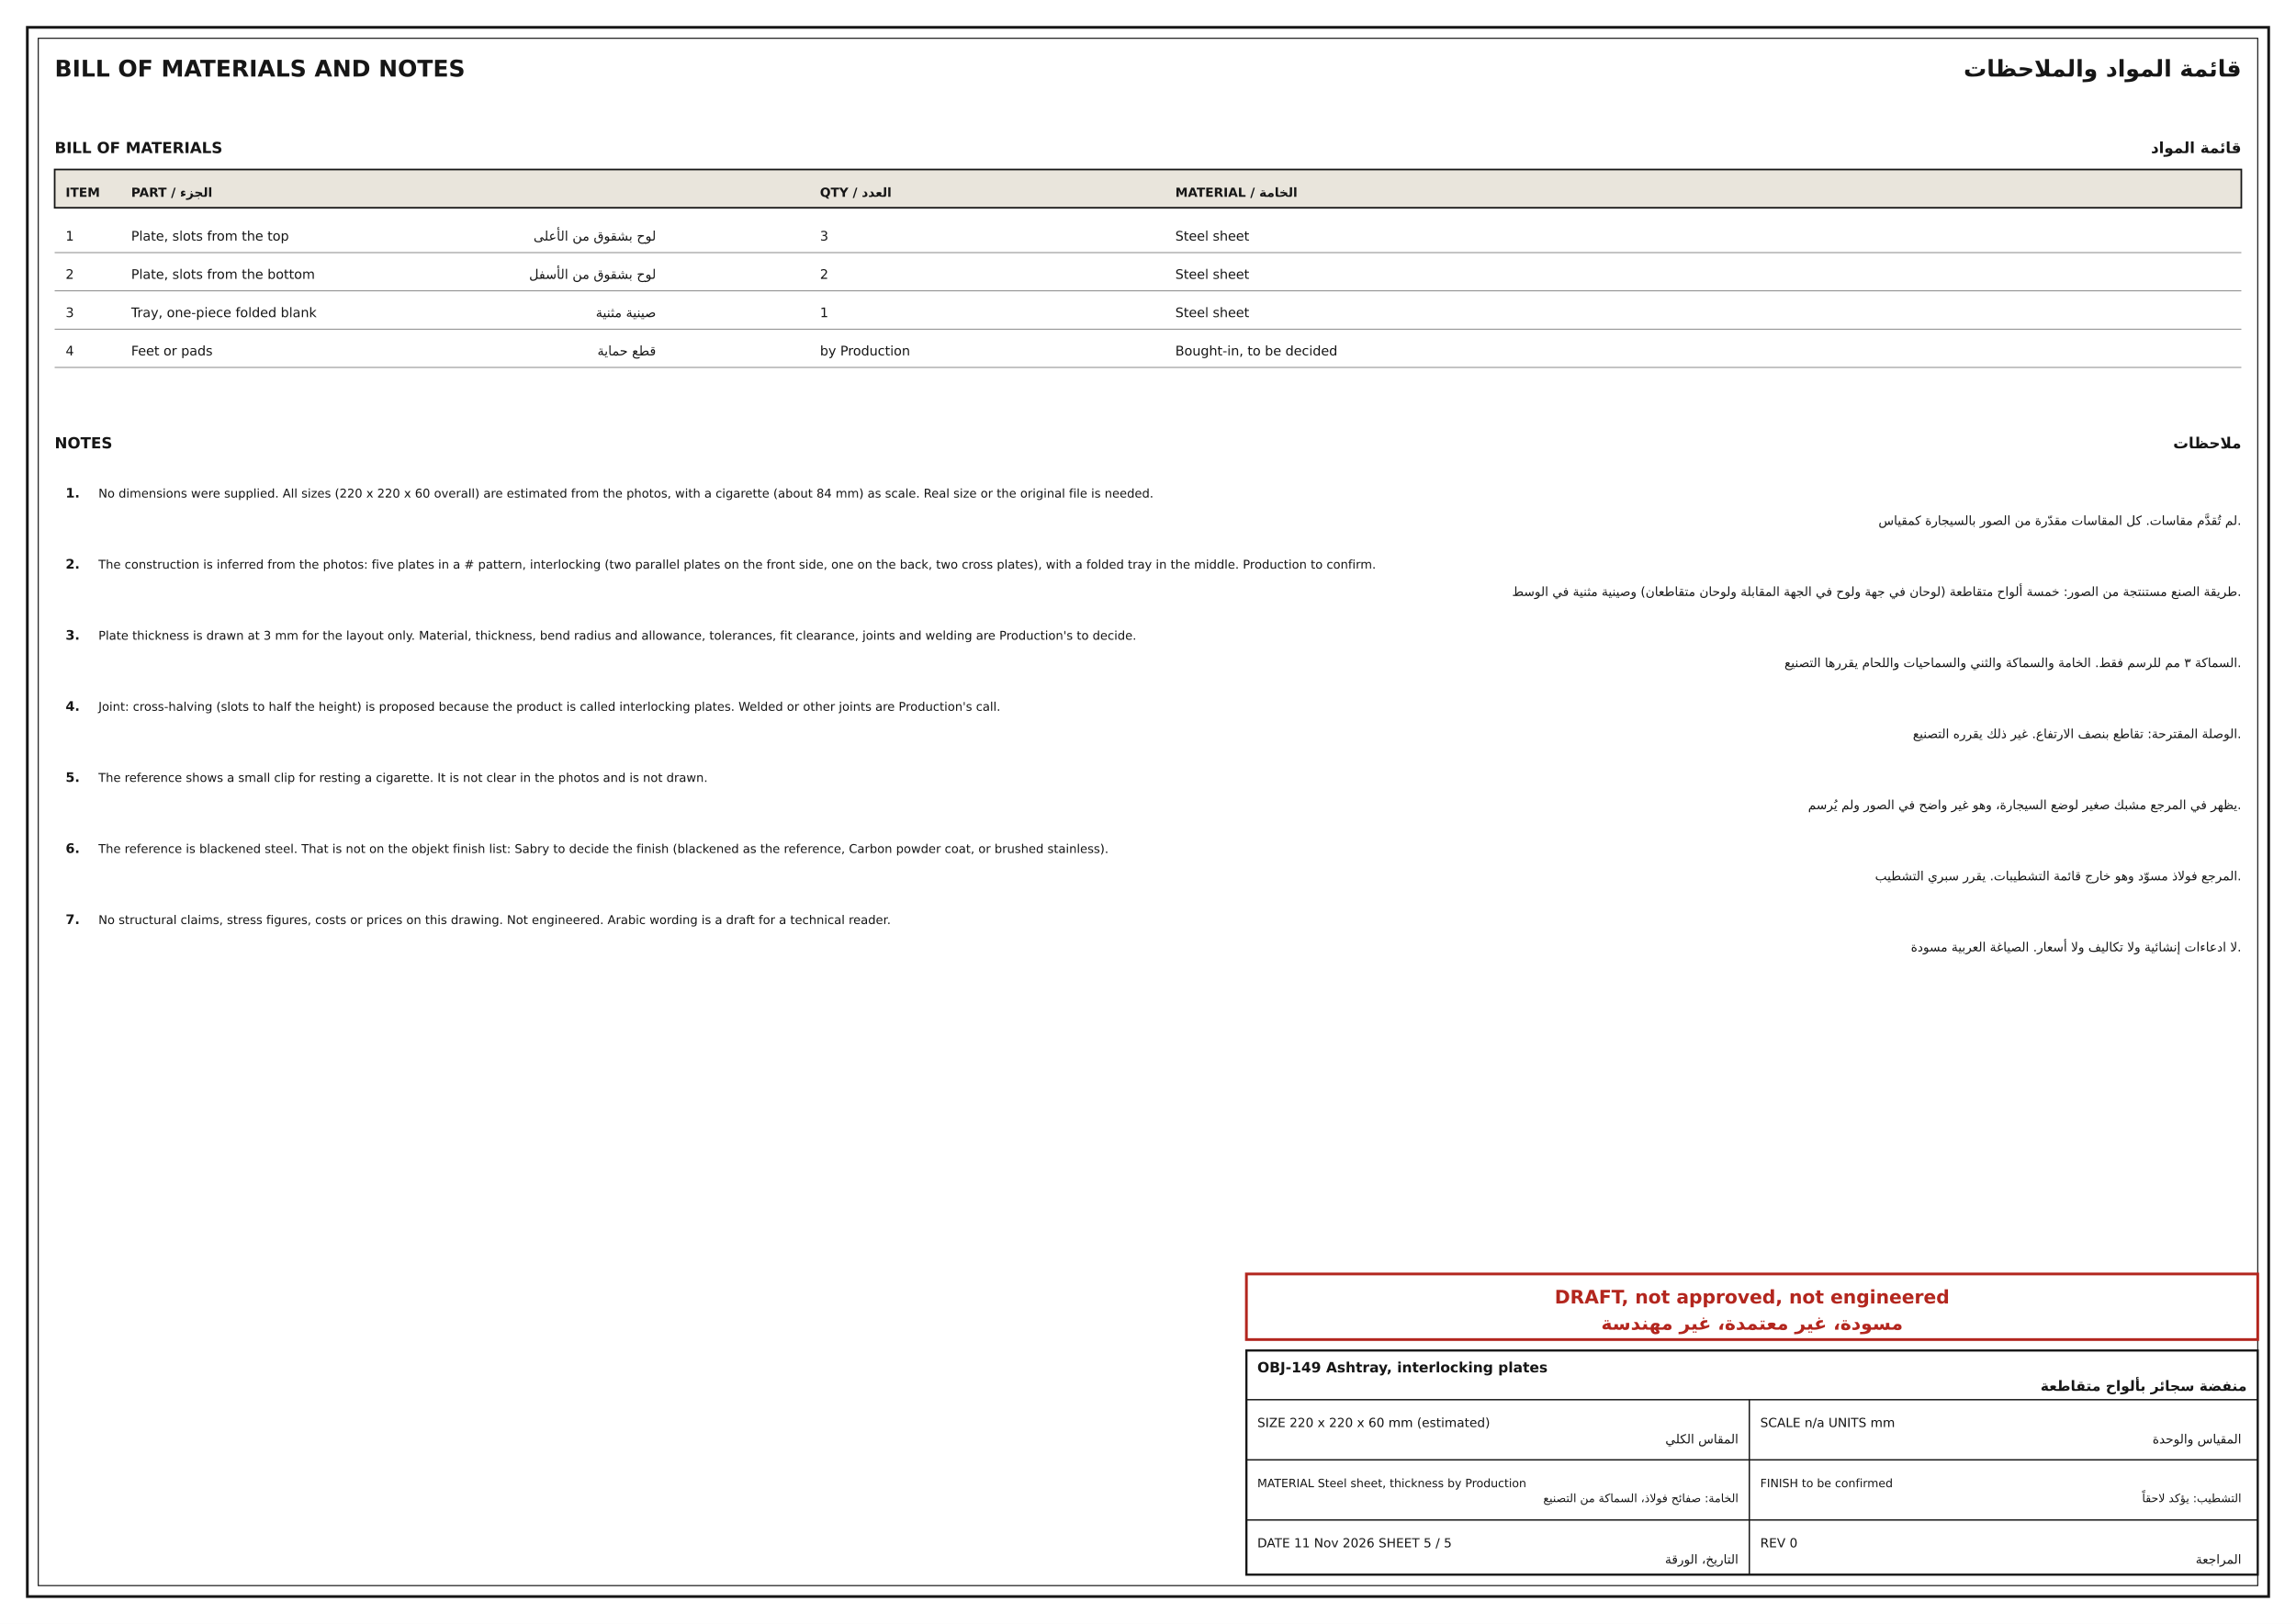
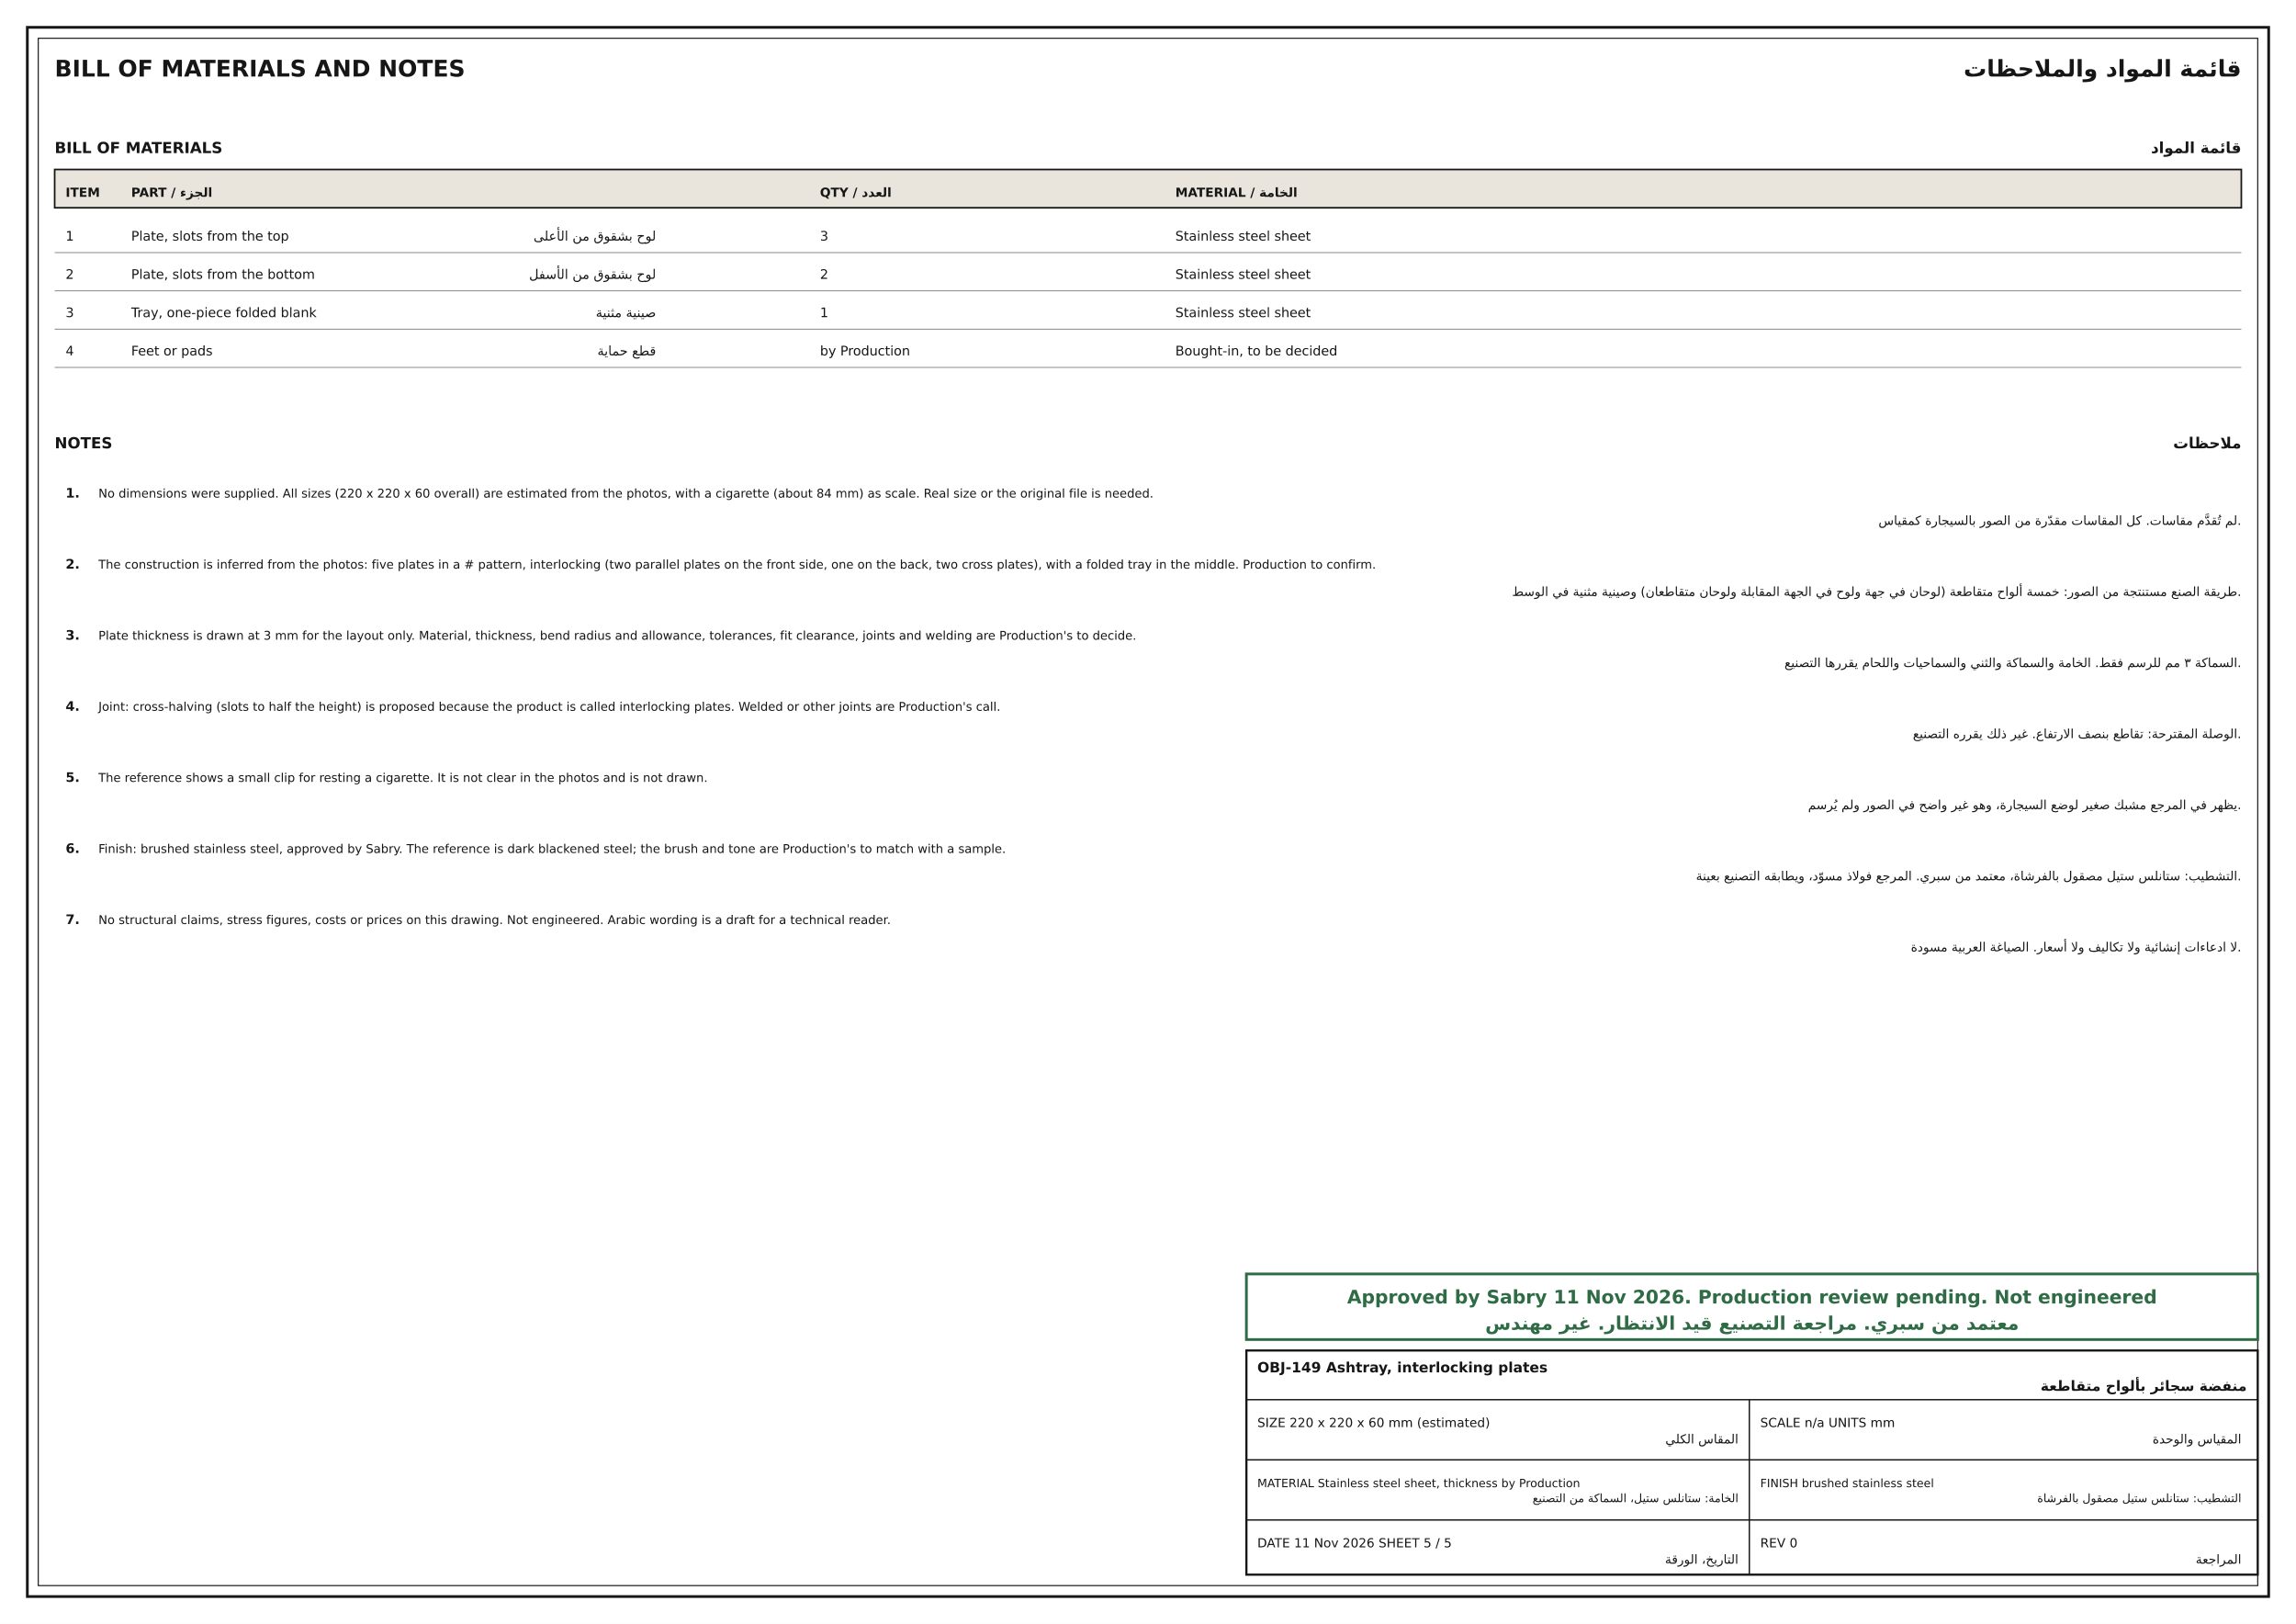
<svg xmlns="http://www.w3.org/2000/svg" viewBox="0 0 420 297" width="420mm" height="297mm">
  <rect width="420" height="297" fill="#fff" />
  <rect x="5.00" y="5.00" width="410.00" height="287.00" fill="none" stroke="#161616" stroke-width="0.5" />
  <rect x="7.00" y="7.00" width="406.00" height="283.00" fill="none" stroke="#161616" stroke-width="0.2" />
  <rect x="228.00" y="247.00" width="185.00" height="41.00" fill="#fff" stroke="#161616" stroke-width="0.4" />
  <line x1="228.00" y1="256.00" x2="413.00" y2="256.00" stroke="#161616" stroke-width="0.25" />
  <line x1="228.00" y1="267.00" x2="413.00" y2="267.00" stroke="#161616" stroke-width="0.25" />
  <line x1="228.00" y1="278.00" x2="413.00" y2="278.00" stroke="#161616" stroke-width="0.25" />
  <line x1="320.00" y1="256.00" x2="320.00" y2="288.00" stroke="#161616" stroke-width="0.25" />
  <text x="230.00" y="251.00" font-family="DejaVu Sans, Inter, Arial, sans-serif" font-size="2.6" font-weight="600" text-anchor="start" fill="#161616">OBJ-149  Ashtray, interlocking plates</text>
  <text x="411.00" y="254.38" font-family="DejaVu Sans, Inter, Arial, sans-serif" font-size="2.6" font-weight="600" text-anchor="end" fill="#161616">منفضة سجائر بألواح متقاطعة</text>
  <text x="230.00" y="261.00" font-family="DejaVu Sans, Inter, Arial, sans-serif" font-size="2.3" font-weight="400" text-anchor="start" fill="#161616">SIZE  220 x 220 x 60 mm (estimated)</text>
  <text x="318.00" y="263.99" font-family="DejaVu Sans, Inter, Arial, sans-serif" font-size="2.3" font-weight="400" text-anchor="end" fill="#161616">المقاس الكلي</text>
  <text x="322.00" y="261.00" font-family="DejaVu Sans, Inter, Arial, sans-serif" font-size="2.3" font-weight="400" text-anchor="start" fill="#161616">SCALE  n/a   UNITS  mm</text>
  <text x="410.00" y="263.99" font-family="DejaVu Sans, Inter, Arial, sans-serif" font-size="2.3" font-weight="400" text-anchor="end" fill="#161616">المقياس والوحدة</text>
-   <text x="230.00" y="272.00" font-family="DejaVu Sans, Inter, Arial, sans-serif" font-size="2.1" font-weight="400" text-anchor="start" fill="#161616">MATERIAL  Steel sheet, thickness by Production</text>
-   <text x="318.00" y="274.73" font-family="DejaVu Sans, Inter, Arial, sans-serif" font-size="2.1" font-weight="400" text-anchor="end" fill="#161616">الخامة: صفائح فولاذ، السماكة من التصنيع</text>
-   <text x="322.00" y="272.00" font-family="DejaVu Sans, Inter, Arial, sans-serif" font-size="2.1" font-weight="400" text-anchor="start" fill="#161616">FINISH  to be confirmed</text>
-   <text x="410.00" y="274.73" font-family="DejaVu Sans, Inter, Arial, sans-serif" font-size="2.1" font-weight="400" text-anchor="end" fill="#161616">التشطيب: يؤكد لاحقاً</text>
+   <text x="230.00" y="272.00" font-family="DejaVu Sans, Inter, Arial, sans-serif" font-size="2.1" font-weight="400" text-anchor="start" fill="#161616">MATERIAL  Stainless steel sheet, thickness by Production</text>
+   <text x="318.00" y="274.73" font-family="DejaVu Sans, Inter, Arial, sans-serif" font-size="2.1" font-weight="400" text-anchor="end" fill="#161616">الخامة: ستانلس ستيل، السماكة من التصنيع</text>
+   <text x="322.00" y="272.00" font-family="DejaVu Sans, Inter, Arial, sans-serif" font-size="2.1" font-weight="400" text-anchor="start" fill="#161616">FINISH  brushed stainless steel</text>
+   <text x="410.00" y="274.73" font-family="DejaVu Sans, Inter, Arial, sans-serif" font-size="2.1" font-weight="400" text-anchor="end" fill="#161616">التشطيب: ستانلس ستيل مصقول بالفرشاة</text>
  <text x="230.00" y="283.00" font-family="DejaVu Sans, Inter, Arial, sans-serif" font-size="2.3" font-weight="400" text-anchor="start" fill="#161616">DATE  11 Nov 2026      SHEET 5 / 5</text>
  <text x="318.00" y="285.99" font-family="DejaVu Sans, Inter, Arial, sans-serif" font-size="2.3" font-weight="400" text-anchor="end" fill="#161616">التاريخ، الورقة</text>
  <text x="322.00" y="283.00" font-family="DejaVu Sans, Inter, Arial, sans-serif" font-size="2.3" font-weight="400" text-anchor="start" fill="#161616">REV  0</text>
  <text x="410.00" y="285.99" font-family="DejaVu Sans, Inter, Arial, sans-serif" font-size="2.3" font-weight="400" text-anchor="end" fill="#161616">المراجعة</text>
-   <rect x="228.00" y="233.00" width="185.00" height="12.00" fill="#fff" stroke="#b3261e" stroke-width="0.5" />
-   <text x="320.50" y="238.40" font-family="DejaVu Sans, Inter, Arial, sans-serif" font-size="3.4" font-weight="700" text-anchor="middle" fill="#b3261e">DRAFT, not approved, not engineered</text>
-   <text x="320.50" y="243.20" font-family="DejaVu Sans, Inter, Arial, sans-serif" font-size="3.4" font-weight="700" text-anchor="middle" fill="#b3261e">مسودة، غير معتمدة، غير مهندسة</text>
+   <rect x="228.00" y="233.00" width="185.00" height="12.00" fill="#fff" stroke="#2f6b45" stroke-width="0.5" />
+   <text x="320.50" y="238.40" font-family="DejaVu Sans, Inter, Arial, sans-serif" font-size="3.4" font-weight="700" text-anchor="middle" fill="#2f6b45">Approved by Sabry 11 Nov 2026. Production review pending. Not engineered</text>
+   <text x="320.50" y="243.20" font-family="DejaVu Sans, Inter, Arial, sans-serif" font-size="3.4" font-weight="700" text-anchor="middle" fill="#2f6b45">معتمد من سبري. مراجعة التصنيع قيد الانتظار. غير مهندس</text>
  <text x="10.00" y="14.00" font-family="DejaVu Sans, Inter, Arial, sans-serif" font-size="4.2" font-weight="700" text-anchor="start" fill="#161616">BILL OF MATERIALS AND NOTES</text>
  <text x="410.00" y="14.00" font-family="DejaVu Sans, Inter, Arial, sans-serif" font-size="4.2" font-weight="700" text-anchor="end" fill="#161616">قائمة المواد والملاحظات</text>
  <text x="10.00" y="28.00" font-family="DejaVu Sans, Inter, Arial, sans-serif" font-size="2.8" font-weight="600" text-anchor="start" fill="#161616">BILL OF MATERIALS</text>
  <text x="410.00" y="28.00" font-family="DejaVu Sans, Inter, Arial, sans-serif" font-size="2.8" font-weight="600" text-anchor="end" fill="#161616">قائمة المواد</text>
  <rect x="10.00" y="31.00" width="400.00" height="7.00" fill="#e9e5dc" stroke="#161616" stroke-width="0.3" />
  <text x="12.00" y="36.00" font-family="DejaVu Sans, Inter, Arial, sans-serif" font-size="2.3" font-weight="600" text-anchor="start" fill="#161616">ITEM</text>
  <text x="24.00" y="36.00" font-family="DejaVu Sans, Inter, Arial, sans-serif" font-size="2.3" font-weight="600" text-anchor="start" fill="#161616">PART / الجزء</text>
  <text x="150.00" y="36.00" font-family="DejaVu Sans, Inter, Arial, sans-serif" font-size="2.3" font-weight="600" text-anchor="start" fill="#161616">QTY / العدد</text>
  <text x="215.00" y="36.00" font-family="DejaVu Sans, Inter, Arial, sans-serif" font-size="2.3" font-weight="600" text-anchor="start" fill="#161616">MATERIAL / الخامة</text>
  <line x1="10.00" y1="46.20" x2="410.00" y2="46.20" stroke="#7a7a7a" stroke-width="0.15" />
  <text x="12.00" y="44.00" font-family="DejaVu Sans, Inter, Arial, sans-serif" font-size="2.4" font-weight="400" text-anchor="start" fill="#161616">1</text>
  <text x="24.00" y="44.00" font-family="DejaVu Sans, Inter, Arial, sans-serif" font-size="2.4" font-weight="400" text-anchor="start" fill="#161616">Plate, slots from the top</text>
  <text x="120.00" y="44.00" font-family="DejaVu Sans, Inter, Arial, sans-serif" font-size="2.4" font-weight="400" text-anchor="end" fill="#161616">لوح بشقوق من الأعلى</text>
  <text x="150.00" y="44.00" font-family="DejaVu Sans, Inter, Arial, sans-serif" font-size="2.4" font-weight="400" text-anchor="start" fill="#161616">3</text>
-   <text x="215.00" y="44.00" font-family="DejaVu Sans, Inter, Arial, sans-serif" font-size="2.4" font-weight="400" text-anchor="start" fill="#161616">Steel sheet</text>
+   <text x="215.00" y="44.00" font-family="DejaVu Sans, Inter, Arial, sans-serif" font-size="2.4" font-weight="400" text-anchor="start" fill="#161616">Stainless steel sheet</text>
  <line x1="10.00" y1="53.20" x2="410.00" y2="53.20" stroke="#7a7a7a" stroke-width="0.15" />
  <text x="12.00" y="51.00" font-family="DejaVu Sans, Inter, Arial, sans-serif" font-size="2.4" font-weight="400" text-anchor="start" fill="#161616">2</text>
  <text x="24.00" y="51.00" font-family="DejaVu Sans, Inter, Arial, sans-serif" font-size="2.4" font-weight="400" text-anchor="start" fill="#161616">Plate, slots from the bottom</text>
  <text x="120.00" y="51.00" font-family="DejaVu Sans, Inter, Arial, sans-serif" font-size="2.4" font-weight="400" text-anchor="end" fill="#161616">لوح بشقوق من الأسفل</text>
  <text x="150.00" y="51.00" font-family="DejaVu Sans, Inter, Arial, sans-serif" font-size="2.4" font-weight="400" text-anchor="start" fill="#161616">2</text>
-   <text x="215.00" y="51.00" font-family="DejaVu Sans, Inter, Arial, sans-serif" font-size="2.4" font-weight="400" text-anchor="start" fill="#161616">Steel sheet</text>
+   <text x="215.00" y="51.00" font-family="DejaVu Sans, Inter, Arial, sans-serif" font-size="2.4" font-weight="400" text-anchor="start" fill="#161616">Stainless steel sheet</text>
  <line x1="10.00" y1="60.20" x2="410.00" y2="60.20" stroke="#7a7a7a" stroke-width="0.15" />
  <text x="12.00" y="58.00" font-family="DejaVu Sans, Inter, Arial, sans-serif" font-size="2.4" font-weight="400" text-anchor="start" fill="#161616">3</text>
  <text x="24.00" y="58.00" font-family="DejaVu Sans, Inter, Arial, sans-serif" font-size="2.4" font-weight="400" text-anchor="start" fill="#161616">Tray, one-piece folded blank</text>
  <text x="120.00" y="58.00" font-family="DejaVu Sans, Inter, Arial, sans-serif" font-size="2.4" font-weight="400" text-anchor="end" fill="#161616">صينية مثنية</text>
  <text x="150.00" y="58.00" font-family="DejaVu Sans, Inter, Arial, sans-serif" font-size="2.4" font-weight="400" text-anchor="start" fill="#161616">1</text>
-   <text x="215.00" y="58.00" font-family="DejaVu Sans, Inter, Arial, sans-serif" font-size="2.4" font-weight="400" text-anchor="start" fill="#161616">Steel sheet</text>
+   <text x="215.00" y="58.00" font-family="DejaVu Sans, Inter, Arial, sans-serif" font-size="2.4" font-weight="400" text-anchor="start" fill="#161616">Stainless steel sheet</text>
  <line x1="10.00" y1="67.20" x2="410.00" y2="67.20" stroke="#7a7a7a" stroke-width="0.15" />
  <text x="12.00" y="65.00" font-family="DejaVu Sans, Inter, Arial, sans-serif" font-size="2.4" font-weight="400" text-anchor="start" fill="#161616">4</text>
  <text x="24.00" y="65.00" font-family="DejaVu Sans, Inter, Arial, sans-serif" font-size="2.4" font-weight="400" text-anchor="start" fill="#161616">Feet or pads</text>
  <text x="120.00" y="65.00" font-family="DejaVu Sans, Inter, Arial, sans-serif" font-size="2.4" font-weight="400" text-anchor="end" fill="#161616">قطع حماية</text>
  <text x="150.00" y="65.00" font-family="DejaVu Sans, Inter, Arial, sans-serif" font-size="2.4" font-weight="400" text-anchor="start" fill="#161616">by Production</text>
  <text x="215.00" y="65.00" font-family="DejaVu Sans, Inter, Arial, sans-serif" font-size="2.4" font-weight="400" text-anchor="start" fill="#161616">Bought-in, to be decided</text>
  <text x="10.00" y="82.00" font-family="DejaVu Sans, Inter, Arial, sans-serif" font-size="2.8" font-weight="600" text-anchor="start" fill="#161616">NOTES</text>
  <text x="410.00" y="82.00" font-family="DejaVu Sans, Inter, Arial, sans-serif" font-size="2.8" font-weight="600" text-anchor="end" fill="#161616">ملاحظات</text>
  <text x="12.00" y="91.00" font-family="DejaVu Sans, Inter, Arial, sans-serif" font-size="2.4" font-weight="600" text-anchor="start" fill="#161616">1.</text>
  <text x="18.00" y="91.00" font-family="DejaVu Sans, Inter, Arial, sans-serif" font-size="2.2" font-weight="400" text-anchor="start" fill="#161616">No dimensions were supplied. All sizes (220 x 220 x 60 overall) are estimated from the photos, with a cigarette (about 84 mm) as scale. Real size or the original file is needed.</text>
  <text x="410.00" y="96.00" font-family="DejaVu Sans, Inter, Arial, sans-serif" font-size="2.3" font-weight="400" text-anchor="end" fill="#161616">لم تُقدَّم مقاسات. كل المقاسات مقدّرة من الصور بالسيجارة كمقياس.</text>
  <text x="12.00" y="104.00" font-family="DejaVu Sans, Inter, Arial, sans-serif" font-size="2.4" font-weight="600" text-anchor="start" fill="#161616">2.</text>
  <text x="18.00" y="104.00" font-family="DejaVu Sans, Inter, Arial, sans-serif" font-size="2.2" font-weight="400" text-anchor="start" fill="#161616">The construction is inferred from the photos: five plates in a # pattern, interlocking (two parallel plates on the front side, one on the back, two cross plates), with a folded tray in the middle. Production to confirm.</text>
  <text x="410.00" y="109.00" font-family="DejaVu Sans, Inter, Arial, sans-serif" font-size="2.3" font-weight="400" text-anchor="end" fill="#161616">طريقة الصنع مستنتجة من الصور: خمسة ألواح متقاطعة (لوحان في جهة ولوح في الجهة المقابلة ولوحان متقاطعان) وصينية مثنية في الوسط.</text>
  <text x="12.00" y="117.00" font-family="DejaVu Sans, Inter, Arial, sans-serif" font-size="2.4" font-weight="600" text-anchor="start" fill="#161616">3.</text>
  <text x="18.00" y="117.00" font-family="DejaVu Sans, Inter, Arial, sans-serif" font-size="2.2" font-weight="400" text-anchor="start" fill="#161616">Plate thickness is drawn at 3 mm for the layout only. Material, thickness, bend radius and allowance, tolerances, fit clearance, joints and welding are Production's to decide.</text>
  <text x="410.00" y="122.00" font-family="DejaVu Sans, Inter, Arial, sans-serif" font-size="2.3" font-weight="400" text-anchor="end" fill="#161616">السماكة ٣ مم للرسم فقط. الخامة والسماكة والثني والسماحيات واللحام يقررها التصنيع.</text>
  <text x="12.00" y="130.00" font-family="DejaVu Sans, Inter, Arial, sans-serif" font-size="2.4" font-weight="600" text-anchor="start" fill="#161616">4.</text>
  <text x="18.00" y="130.00" font-family="DejaVu Sans, Inter, Arial, sans-serif" font-size="2.2" font-weight="400" text-anchor="start" fill="#161616">Joint: cross-halving (slots to half the height) is proposed because the product is called interlocking plates. Welded or other joints are Production's call.</text>
  <text x="410.00" y="135.00" font-family="DejaVu Sans, Inter, Arial, sans-serif" font-size="2.3" font-weight="400" text-anchor="end" fill="#161616">الوصلة المقترحة: تقاطع بنصف الارتفاع. غير ذلك يقرره التصنيع.</text>
  <text x="12.00" y="143.00" font-family="DejaVu Sans, Inter, Arial, sans-serif" font-size="2.4" font-weight="600" text-anchor="start" fill="#161616">5.</text>
  <text x="18.00" y="143.00" font-family="DejaVu Sans, Inter, Arial, sans-serif" font-size="2.2" font-weight="400" text-anchor="start" fill="#161616">The reference shows a small clip for resting a cigarette. It is not clear in the photos and is not drawn.</text>
  <text x="410.00" y="148.00" font-family="DejaVu Sans, Inter, Arial, sans-serif" font-size="2.3" font-weight="400" text-anchor="end" fill="#161616">يظهر في المرجع مشبك صغير لوضع السيجارة، وهو غير واضح في الصور ولم يُرسم.</text>
  <text x="12.00" y="156.00" font-family="DejaVu Sans, Inter, Arial, sans-serif" font-size="2.4" font-weight="600" text-anchor="start" fill="#161616">6.</text>
-   <text x="18.00" y="156.00" font-family="DejaVu Sans, Inter, Arial, sans-serif" font-size="2.2" font-weight="400" text-anchor="start" fill="#161616">The reference is blackened steel. That is not on the objekt finish list: Sabry to decide the finish (blackened as the reference, Carbon powder coat, or brushed stainless).</text>
-   <text x="410.00" y="161.00" font-family="DejaVu Sans, Inter, Arial, sans-serif" font-size="2.3" font-weight="400" text-anchor="end" fill="#161616">المرجع فولاذ مسوّد وهو خارج قائمة التشطيبات. يقرر سبري التشطيب.</text>
+   <text x="18.00" y="156.00" font-family="DejaVu Sans, Inter, Arial, sans-serif" font-size="2.2" font-weight="400" text-anchor="start" fill="#161616">Finish: brushed stainless steel, approved by Sabry. The reference is dark blackened steel; the brush and tone are Production's to match with a sample.</text>
+   <text x="410.00" y="161.00" font-family="DejaVu Sans, Inter, Arial, sans-serif" font-size="2.3" font-weight="400" text-anchor="end" fill="#161616">التشطيب: ستانلس ستيل مصقول بالفرشاة، معتمد من سبري. المرجع فولاذ مسوّد، ويطابقه التصنيع بعينة.</text>
  <text x="12.00" y="169.00" font-family="DejaVu Sans, Inter, Arial, sans-serif" font-size="2.4" font-weight="600" text-anchor="start" fill="#161616">7.</text>
  <text x="18.00" y="169.00" font-family="DejaVu Sans, Inter, Arial, sans-serif" font-size="2.2" font-weight="400" text-anchor="start" fill="#161616">No structural claims, stress figures, costs or prices on this drawing. Not engineered. Arabic wording is a draft for a technical reader.</text>
  <text x="410.00" y="174.00" font-family="DejaVu Sans, Inter, Arial, sans-serif" font-size="2.3" font-weight="400" text-anchor="end" fill="#161616">لا ادعاءات إنشائية ولا تكاليف ولا أسعار. الصياغة العربية مسودة.</text>
</svg>
